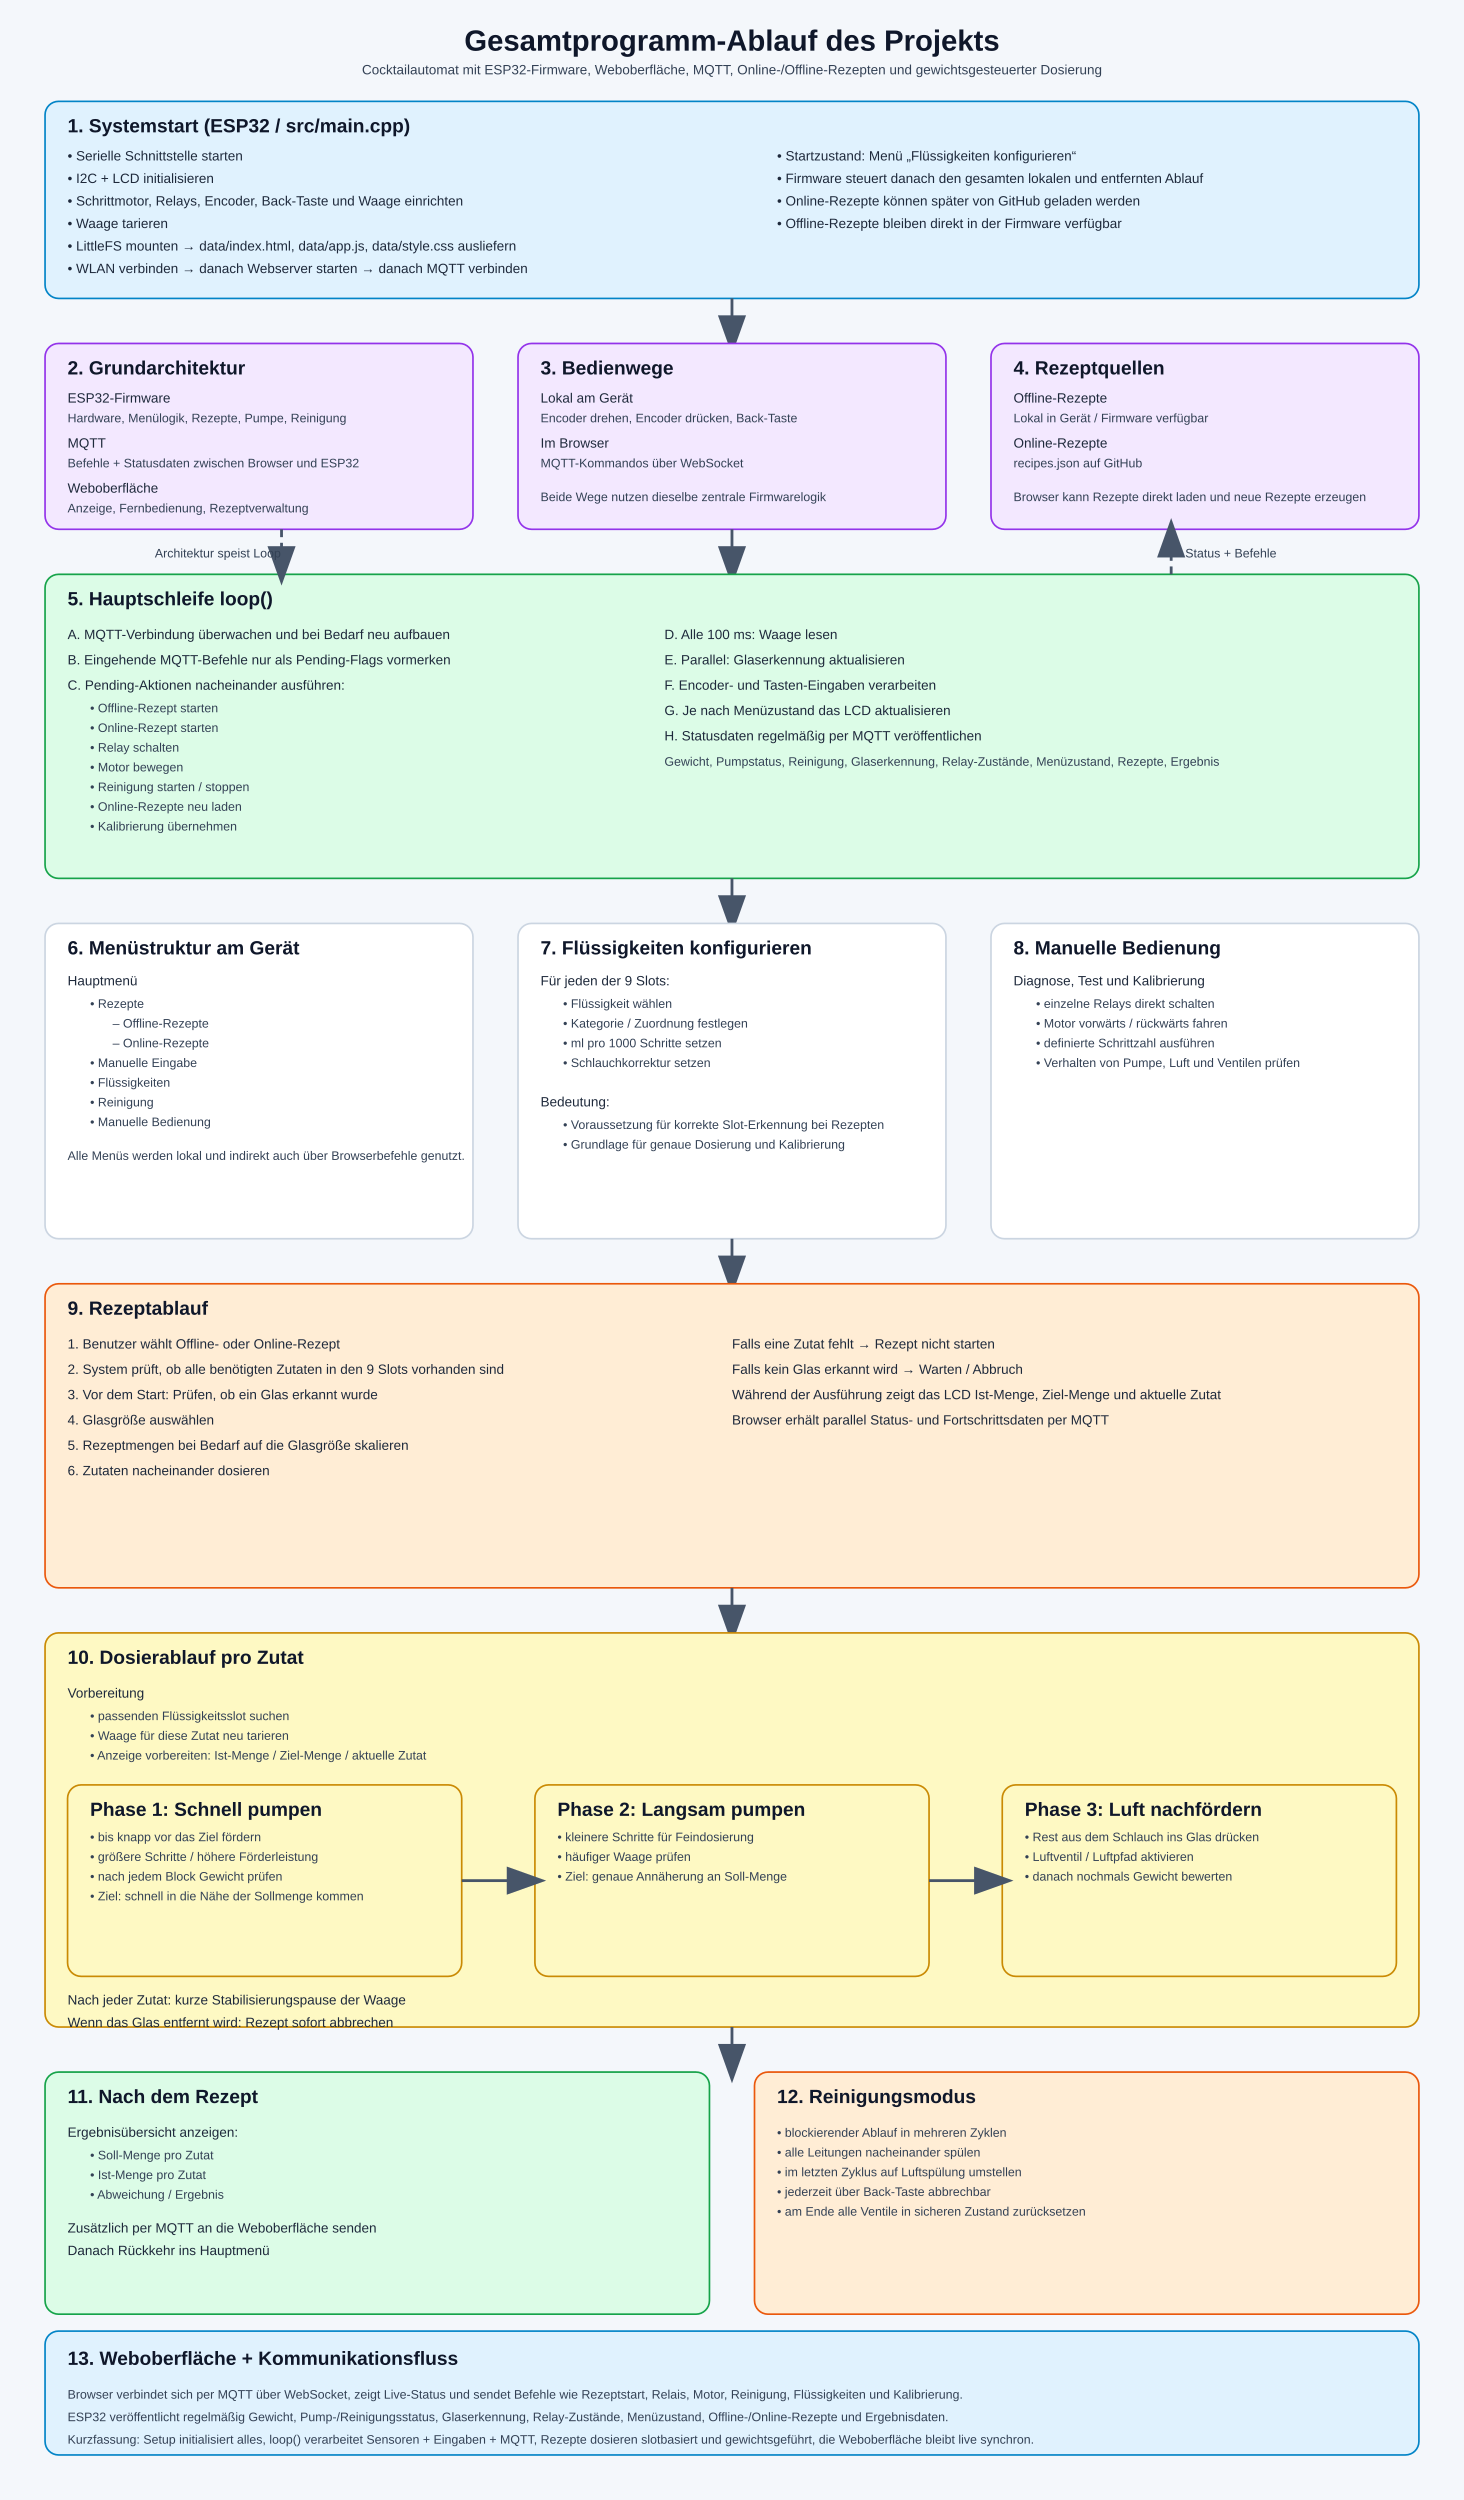
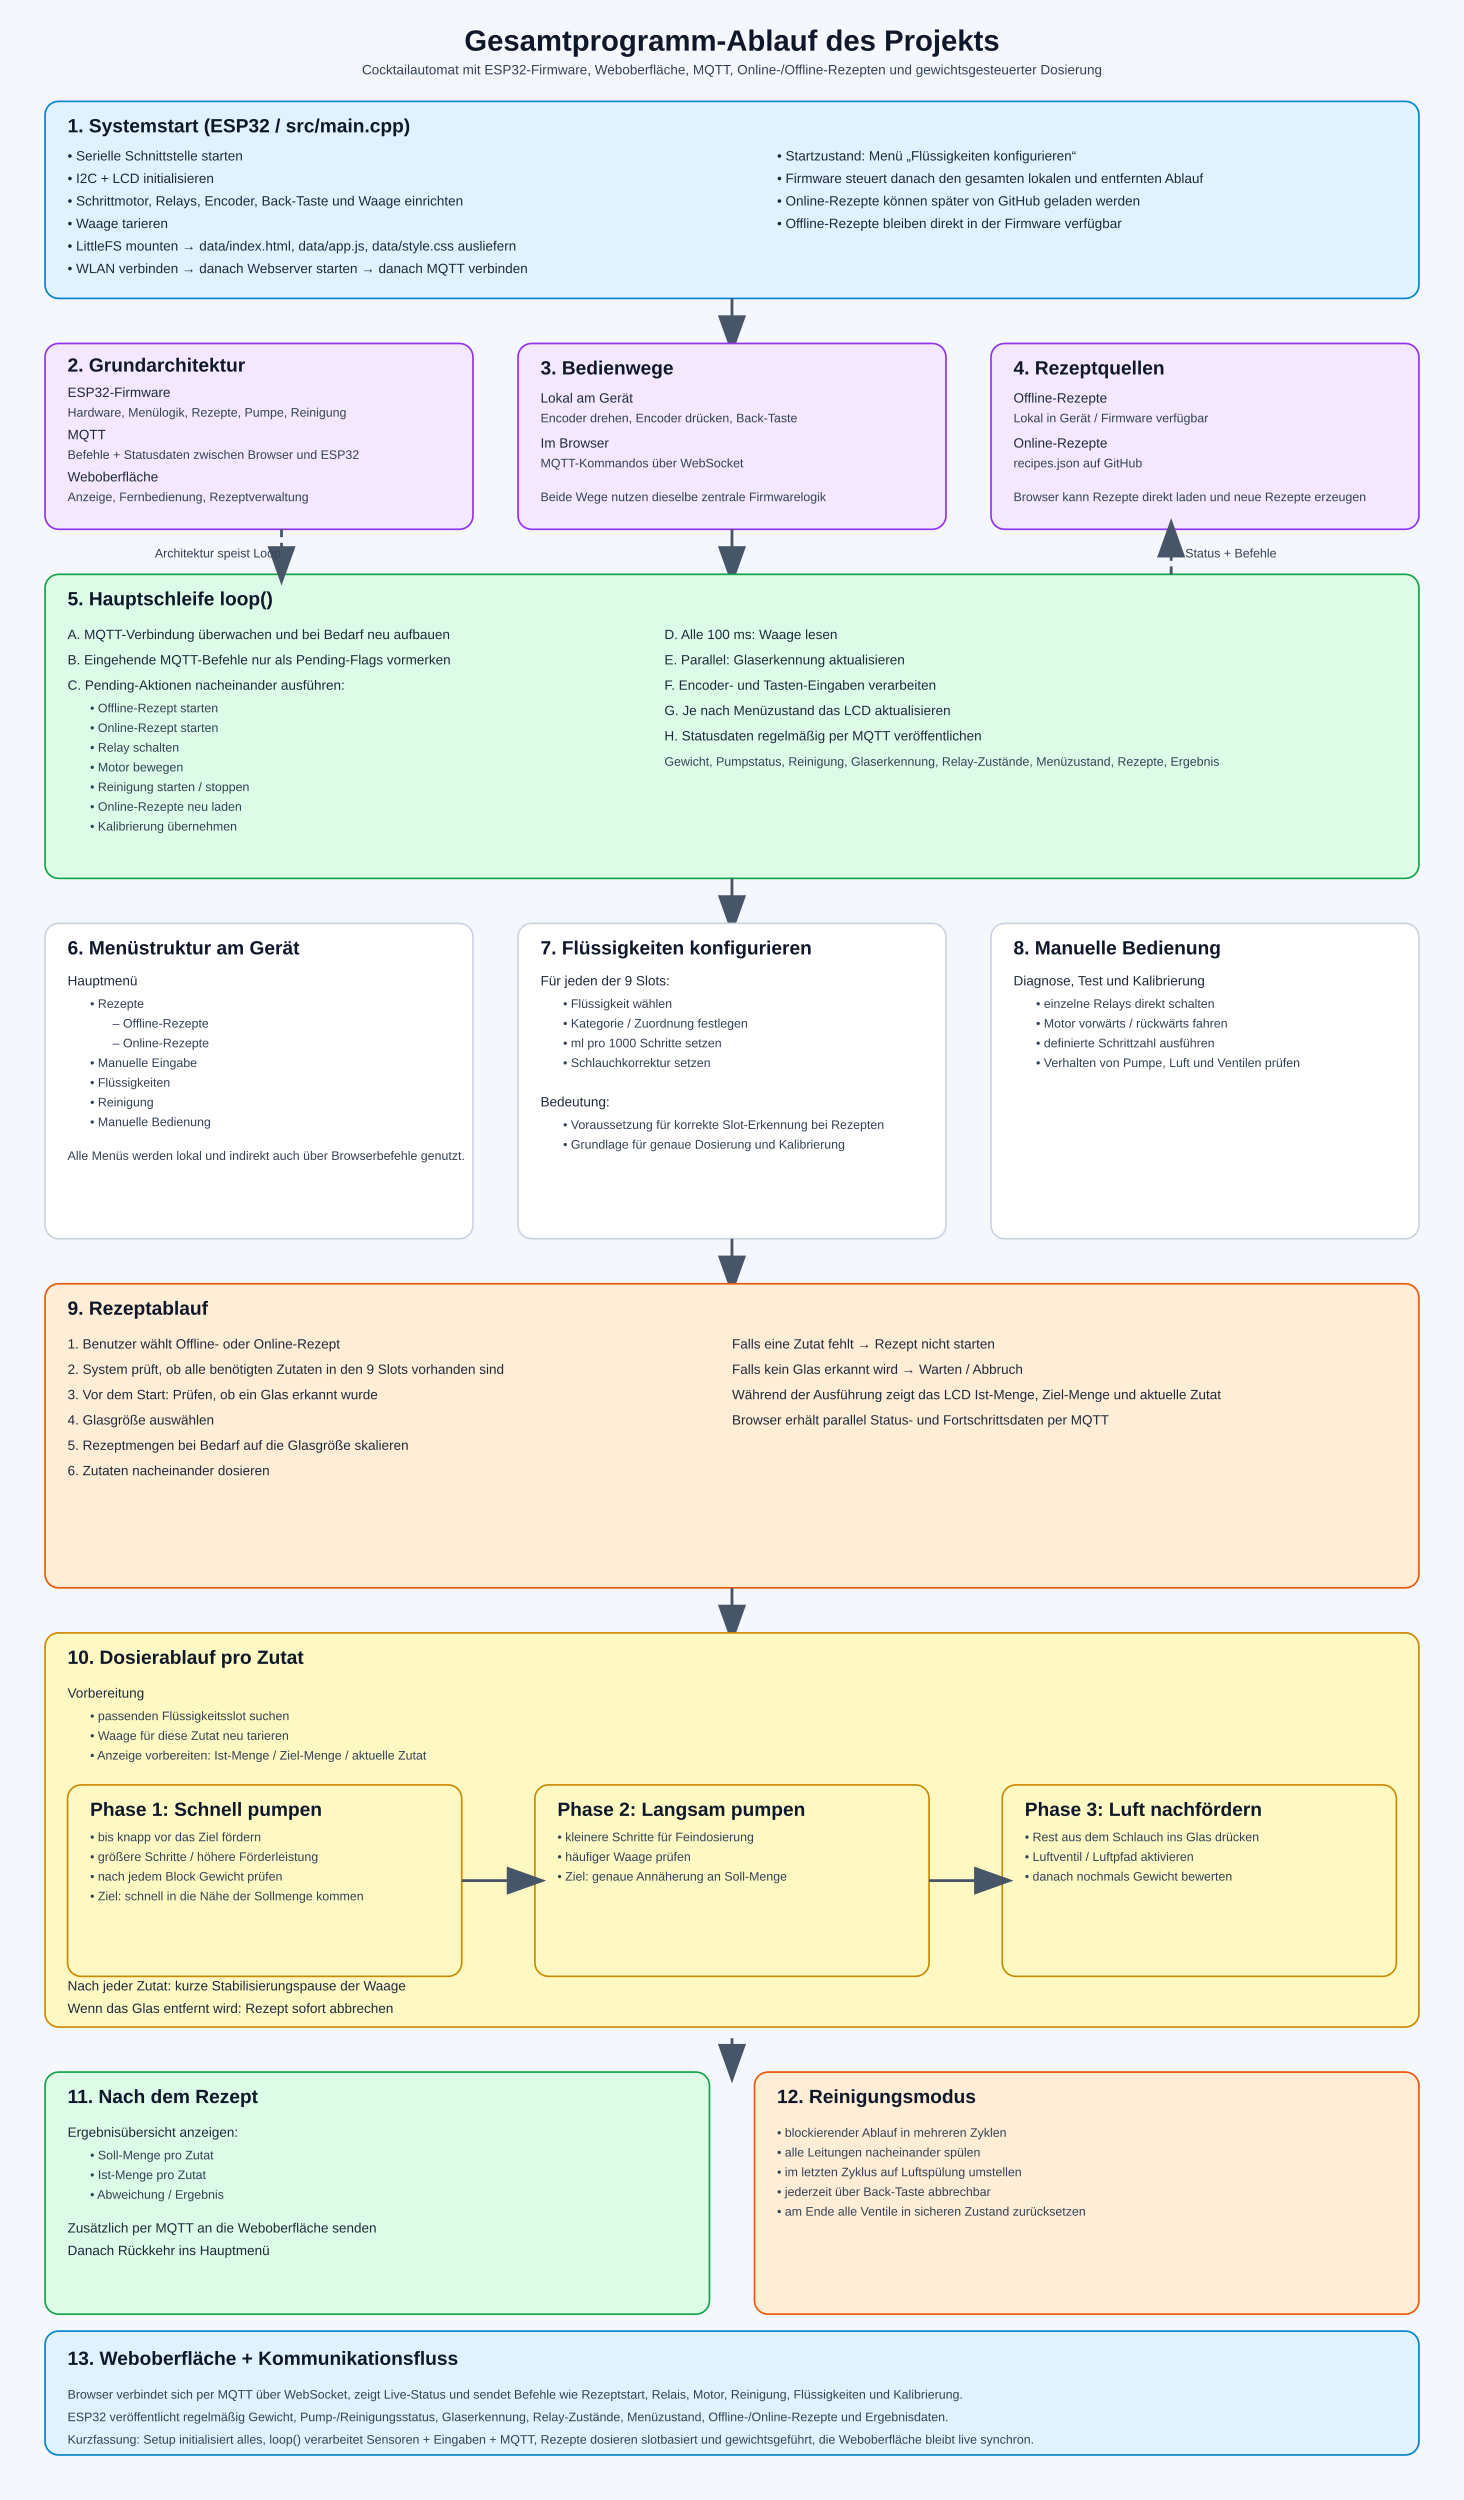
<svg xmlns="http://www.w3.org/2000/svg" width="2600" height="4440" viewBox="0 0 2600 4440" role="img" aria-labelledby="title desc">
  <defs>
    <style>
      .bg { fill: #f4f7fb; }
      .panel { fill: #ffffff; stroke: #cbd5e1; stroke-width: 3; rx: 24; ry: 24; }
      .panel-blue { fill: #e0f2fe; stroke: #0284c7; stroke-width: 3; rx: 24; ry: 24; }
      .panel-green { fill: #dcfce7; stroke: #16a34a; stroke-width: 3; rx: 24; ry: 24; }
      .panel-orange { fill: #ffedd5; stroke: #ea580c; stroke-width: 3; rx: 24; ry: 24; }
      .panel-purple { fill: #f3e8ff; stroke: #9333ea; stroke-width: 3; rx: 24; ry: 24; }
      .panel-yellow { fill: #fef9c3; stroke: #ca8a04; stroke-width: 3; rx: 24; ry: 24; }
      .title { font: 700 52px Arial, Helvetica, sans-serif; fill: #0f172a; }
      .subtitle { font: 400 24px Arial, Helvetica, sans-serif; fill: #334155; }
      .section { font: 700 34px Arial, Helvetica, sans-serif; fill: #0f172a; }
      .text { font: 400 24px Arial, Helvetica, sans-serif; fill: #1e293b; }
      .small { font: 400 22px Arial, Helvetica, sans-serif; fill: #334155; }
      .arrow { stroke: #475569; stroke-width: 5; fill: none; marker-end: url(#arrowhead); }
      .dashed { stroke-dasharray: 14 10; }
    </style>
    <marker id="arrowhead" markerWidth="14" markerHeight="10" refX="10" refY="5" orient="auto">
      <polygon points="0 0, 14 5, 0 10" fill="#475569" />
    </marker>
  </defs>
  <rect class="bg" x="0" y="0" width="2600" height="4440" />
  <text class="title" x="1300" y="90" text-anchor="middle">Gesamtprogramm-Ablauf des Projekts</text>
  <text class="subtitle" x="1300" y="132" text-anchor="middle">Cocktailautomat mit ESP32-Firmware, Weboberfläche, MQTT, Online-/Offline-Rezepten und gewichtsgesteuerter Dosierung</text>
  <rect class="panel-blue" x="80" y="180" width="2440" height="350" />
  <text class="section" x="120" y="235">1. Systemstart (ESP32 / src/main.cpp)</text>
  <text class="text" x="120" y="285">• Serielle Schnittstelle starten</text>
  <text class="text" x="120" y="325">• I2C + LCD initialisieren</text>
  <text class="text" x="120" y="365">• Schrittmotor, Relays, Encoder, Back-Taste und Waage einrichten</text>
  <text class="text" x="120" y="405">• Waage tarieren</text>
  <text class="text" x="120" y="445">• LittleFS mounten → data/index.html, data/app.js, data/style.css ausliefern</text>
  <text class="text" x="120" y="485">• WLAN verbinden → danach Webserver starten → danach MQTT verbinden</text>
  <text class="text" x="1380" y="285">• Startzustand: Menü „Flüssigkeiten konfigurieren“</text>
  <text class="text" x="1380" y="325">• Firmware steuert danach den gesamten lokalen und entfernten Ablauf</text>
  <text class="text" x="1380" y="365">• Online-Rezepte können später von GitHub geladen werden</text>
  <text class="text" x="1380" y="405">• Offline-Rezepte bleiben direkt in der Firmware verfügbar</text>
  <line class="arrow" x1="1300" y1="530" x2="1300" y2="610" />
  <rect class="panel-purple" x="80" y="610" width="760" height="330" />
-   <text class="section" x="120" y="665">2. Grundarchitektur</text>
-   <text class="text" x="120" y="715">ESP32-Firmware</text>
-   <text class="small" x="120" y="750">Hardware, Menülogik, Rezepte, Pumpe, Reinigung</text>
-   <text class="text" x="120" y="795">MQTT</text>
-   <text class="small" x="120" y="830">Befehle + Statusdaten zwischen Browser und ESP32</text>
-   <text class="text" x="120" y="875">Weboberfläche</text>
-   <text class="small" x="120" y="910">Anzeige, Fernbedienung, Rezeptverwaltung</text>
+   <text class="section" x="120" y="660">2. Grundarchitektur</text>
+   <text class="text" x="120" y="705">ESP32-Firmware</text>
+   <text class="small" x="120" y="740">Hardware, Menülogik, Rezepte, Pumpe, Reinigung</text>
+   <text class="text" x="120" y="780">MQTT</text>
+   <text class="small" x="120" y="815">Befehle + Statusdaten zwischen Browser und ESP32</text>
+   <text class="text" x="120" y="855">Weboberfläche</text>
+   <text class="small" x="120" y="890">Anzeige, Fernbedienung, Rezeptverwaltung</text>
  <rect class="panel-purple" x="920" y="610" width="760" height="330" />
  <text class="section" x="960" y="665">3. Bedienwege</text>
  <text class="text" x="960" y="715">Lokal am Gerät</text>
  <text class="small" x="960" y="750">Encoder drehen, Encoder drücken, Back-Taste</text>
  <text class="text" x="960" y="795">Im Browser</text>
  <text class="small" x="960" y="830">MQTT-Kommandos über WebSocket</text>
  <text class="small" x="960" y="890">Beide Wege nutzen dieselbe zentrale Firmwarelogik</text>
  <rect class="panel-purple" x="1760" y="610" width="760" height="330" />
  <text class="section" x="1800" y="665">4. Rezeptquellen</text>
  <text class="text" x="1800" y="715">Offline-Rezepte</text>
  <text class="small" x="1800" y="750">Lokal in Gerät / Firmware verfügbar</text>
  <text class="text" x="1800" y="795">Online-Rezepte</text>
  <text class="small" x="1800" y="830">recipes.json auf GitHub</text>
  <text class="small" x="1800" y="890">Browser kann Rezepte direkt laden und neue Rezepte erzeugen</text>
  <line class="arrow" x1="1300" y1="940" x2="1300" y2="1020" />
  <rect class="panel-green" x="80" y="1020" width="2440" height="540" />
  <text class="section" x="120" y="1075">5. Hauptschleife loop()</text>
  <text class="text" x="120" y="1135">A. MQTT-Verbindung überwachen und bei Bedarf neu aufbauen</text>
  <text class="text" x="120" y="1180">B. Eingehende MQTT-Befehle nur als Pending-Flags vormerken</text>
  <text class="text" x="120" y="1225">C. Pending-Aktionen nacheinander ausführen:</text>
  <text class="small" x="160" y="1265">• Offline-Rezept starten</text>
  <text class="small" x="160" y="1300">• Online-Rezept starten</text>
  <text class="small" x="160" y="1335">• Relay schalten</text>
  <text class="small" x="160" y="1370">• Motor bewegen</text>
  <text class="small" x="160" y="1405">• Reinigung starten / stoppen</text>
  <text class="small" x="160" y="1440">• Online-Rezepte neu laden</text>
  <text class="small" x="160" y="1475">• Kalibrierung übernehmen</text>
  <text class="text" x="1180" y="1135">D. Alle 100 ms: Waage lesen</text>
  <text class="text" x="1180" y="1180">E. Parallel: Glaserkennung aktualisieren</text>
  <text class="text" x="1180" y="1225">F. Encoder- und Tasten-Eingaben verarbeiten</text>
  <text class="text" x="1180" y="1270">G. Je nach Menüzustand das LCD aktualisieren</text>
  <text class="text" x="1180" y="1315">H. Statusdaten regelmäßig per MQTT veröffentlichen</text>
  <text class="small" x="1180" y="1360">Gewicht, Pumpstatus, Reinigung, Glaserkennung, Relay-Zustände, Menüzustand, Rezepte, Ergebnis</text>
  <line class="arrow" x1="1300" y1="1560" x2="1300" y2="1640" />
  <rect class="panel" x="80" y="1640" width="760" height="560" />
  <text class="section" x="120" y="1695">6. Menüstruktur am Gerät</text>
  <text class="text" x="120" y="1750">Hauptmenü</text>
  <text class="small" x="160" y="1790">• Rezepte</text>
  <text class="small" x="200" y="1825">– Offline-Rezepte</text>
  <text class="small" x="200" y="1860">– Online-Rezepte</text>
  <text class="small" x="160" y="1895">• Manuelle Eingabe</text>
  <text class="small" x="160" y="1930">• Flüssigkeiten</text>
  <text class="small" x="160" y="1965">• Reinigung</text>
  <text class="small" x="160" y="2000">• Manuelle Bedienung</text>
  <text class="small" x="120" y="2060">Alle Menüs werden lokal und indirekt auch über Browserbefehle genutzt.</text>
  <rect class="panel" x="920" y="1640" width="760" height="560" />
  <text class="section" x="960" y="1695">7. Flüssigkeiten konfigurieren</text>
  <text class="text" x="960" y="1750">Für jeden der 9 Slots:</text>
  <text class="small" x="1000" y="1790">• Flüssigkeit wählen</text>
  <text class="small" x="1000" y="1825">• Kategorie / Zuordnung festlegen</text>
  <text class="small" x="1000" y="1860">• ml pro 1000 Schritte setzen</text>
  <text class="small" x="1000" y="1895">• Schlauchkorrektur setzen</text>
  <text class="text" x="960" y="1965">Bedeutung:</text>
  <text class="small" x="1000" y="2005">• Voraussetzung für korrekte Slot-Erkennung bei Rezepten</text>
  <text class="small" x="1000" y="2040">• Grundlage für genaue Dosierung und Kalibrierung</text>
  <rect class="panel" x="1760" y="1640" width="760" height="560" />
  <text class="section" x="1800" y="1695">8. Manuelle Bedienung</text>
  <text class="text" x="1800" y="1750">Diagnose, Test und Kalibrierung</text>
  <text class="small" x="1840" y="1790">• einzelne Relays direkt schalten</text>
  <text class="small" x="1840" y="1825">• Motor vorwärts / rückwärts fahren</text>
  <text class="small" x="1840" y="1860">• definierte Schrittzahl ausführen</text>
  <text class="small" x="1840" y="1895">• Verhalten von Pumpe, Luft und Ventilen prüfen</text>
  <line class="arrow" x1="1300" y1="2200" x2="1300" y2="2280" />
  <rect class="panel-orange" x="80" y="2280" width="2440" height="540" />
  <text class="section" x="120" y="2335">9. Rezeptablauf</text>
  <text class="text" x="120" y="2395">1. Benutzer wählt Offline- oder Online-Rezept</text>
  <text class="text" x="120" y="2440">2. System prüft, ob alle benötigten Zutaten in den 9 Slots vorhanden sind</text>
  <text class="text" x="120" y="2485">3. Vor dem Start: Prüfen, ob ein Glas erkannt wurde</text>
  <text class="text" x="120" y="2530">4. Glasgröße auswählen</text>
  <text class="text" x="120" y="2575">5. Rezeptmengen bei Bedarf auf die Glasgröße skalieren</text>
  <text class="text" x="120" y="2620">6. Zutaten nacheinander dosieren</text>
  <text class="text" x="1300" y="2395">Falls eine Zutat fehlt → Rezept nicht starten</text>
  <text class="text" x="1300" y="2440">Falls kein Glas erkannt wird → Warten / Abbruch</text>
  <text class="text" x="1300" y="2485">Während der Ausführung zeigt das LCD Ist-Menge, Ziel-Menge und aktuelle Zutat</text>
  <text class="text" x="1300" y="2530">Browser erhält parallel Status- und Fortschrittsdaten per MQTT</text>
  <line class="arrow" x1="1300" y1="2820" x2="1300" y2="2900" />
  <rect class="panel-yellow" x="80" y="2900" width="2440" height="700" />
  <text class="section" x="120" y="2955">10. Dosierablauf pro Zutat</text>
  <text class="text" x="120" y="3015">Vorbereitung</text>
  <text class="small" x="160" y="3055">• passenden Flüssigkeitsslot suchen</text>
  <text class="small" x="160" y="3090">• Waage für diese Zutat neu tarieren</text>
  <text class="small" x="160" y="3125">• Anzeige vorbereiten: Ist-Menge / Ziel-Menge / aktuelle Zutat</text>
  <rect class="panel-yellow" x="120" y="3170" width="700" height="340" />
  <text class="section" x="160" y="3225">Phase 1: Schnell pumpen</text>
  <text class="small" x="160" y="3270">• bis knapp vor das Ziel fördern</text>
  <text class="small" x="160" y="3305">• größere Schritte / höhere Förderleistung</text>
  <text class="small" x="160" y="3340">• nach jedem Block Gewicht prüfen</text>
  <text class="small" x="160" y="3375">• Ziel: schnell in die Nähe der Sollmenge kommen</text>
  <rect class="panel-yellow" x="950" y="3170" width="700" height="340" />
  <text class="section" x="990" y="3225">Phase 2: Langsam pumpen</text>
  <text class="small" x="990" y="3270">• kleinere Schritte für Feindosierung</text>
  <text class="small" x="990" y="3305">• häufiger Waage prüfen</text>
  <text class="small" x="990" y="3340">• Ziel: genaue Annäherung an Soll-Menge</text>
  <rect class="panel-yellow" x="1780" y="3170" width="700" height="340" />
  <text class="section" x="1820" y="3225">Phase 3: Luft nachfördern</text>
  <text class="small" x="1820" y="3270">• Rest aus dem Schlauch ins Glas drücken</text>
  <text class="small" x="1820" y="3305">• Luftventil / Luftpfad aktivieren</text>
  <text class="small" x="1820" y="3340">• danach nochmals Gewicht bewerten</text>
-   <text class="text" x="120" y="3560">Nach jeder Zutat: kurze Stabilisierungspause der Waage</text>
-   <text class="text" x="120" y="3600">Wenn das Glas entfernt wird: Rezept sofort abbrechen</text>
+   <text class="text" x="120" y="3535">Nach jeder Zutat: kurze Stabilisierungspause der Waage</text>
+   <text class="text" x="120" y="3575">Wenn das Glas entfernt wird: Rezept sofort abbrechen</text>
  <line class="arrow" x1="820" y1="3340" x2="950" y2="3340" />
  <line class="arrow" x1="1650" y1="3340" x2="1780" y2="3340" />
-   <line class="arrow" x1="1300" y1="3600" x2="1300" y2="3680" />
+   <line class="arrow" x1="1300" y1="3620" x2="1300" y2="3680" />
  <rect class="panel-green" x="80" y="3680" width="1180" height="430" />
  <text class="section" x="120" y="3735">11. Nach dem Rezept</text>
  <text class="text" x="120" y="3795">Ergebnisübersicht anzeigen:</text>
  <text class="small" x="160" y="3835">• Soll-Menge pro Zutat</text>
  <text class="small" x="160" y="3870">• Ist-Menge pro Zutat</text>
  <text class="small" x="160" y="3905">• Abweichung / Ergebnis</text>
  <text class="text" x="120" y="3965">Zusätzlich per MQTT an die Weboberfläche senden</text>
  <text class="text" x="120" y="4005">Danach Rückkehr ins Hauptmenü</text>
  <rect class="panel-orange" x="1340" y="3680" width="1180" height="430" />
  <text class="section" x="1380" y="3735">12. Reinigungsmodus</text>
  <text class="small" x="1380" y="3795">• blockierender Ablauf in mehreren Zyklen</text>
  <text class="small" x="1380" y="3830">• alle Leitungen nacheinander spülen</text>
  <text class="small" x="1380" y="3865">• im letzten Zyklus auf Luftspülung umstellen</text>
  <text class="small" x="1380" y="3900">• jederzeit über Back-Taste abbrechbar</text>
  <text class="small" x="1380" y="3935">• am Ende alle Ventile in sicheren Zustand zurücksetzen</text>
  <line class="arrow dashed" x1="2080" y1="1020" x2="2080" y2="940" />
  <text class="small" x="2105" y="990">Status + Befehle</text>
  <line class="arrow dashed" x1="500" y1="940" x2="500" y2="1020" />
  <text class="small" x="275" y="990">Architektur speist Loop</text>
  <rect class="panel-blue" x="80" y="4140" width="2440" height="220" />
  <text class="section" x="120" y="4200">13. Weboberfläche + Kommunikationsfluss</text>
  <text class="small" x="120" y="4260">Browser verbindet sich per MQTT über WebSocket, zeigt Live-Status und sendet Befehle wie Rezeptstart, Relais, Motor, Reinigung, Flüssigkeiten und Kalibrierung.</text>
  <text class="small" x="120" y="4300">ESP32 veröffentlicht regelmäßig Gewicht, Pump-/Reinigungsstatus, Glaserkennung, Relay-Zustände, Menüzustand, Offline-/Online-Rezepte und Ergebnisdaten.</text>
  <text class="small" x="120" y="4340">Kurzfassung: Setup initialisiert alles, loop() verarbeitet Sensoren + Eingaben + MQTT, Rezepte dosieren slotbasiert und gewichtsgeführt, die Weboberfläche bleibt live synchron.</text>
</svg>
